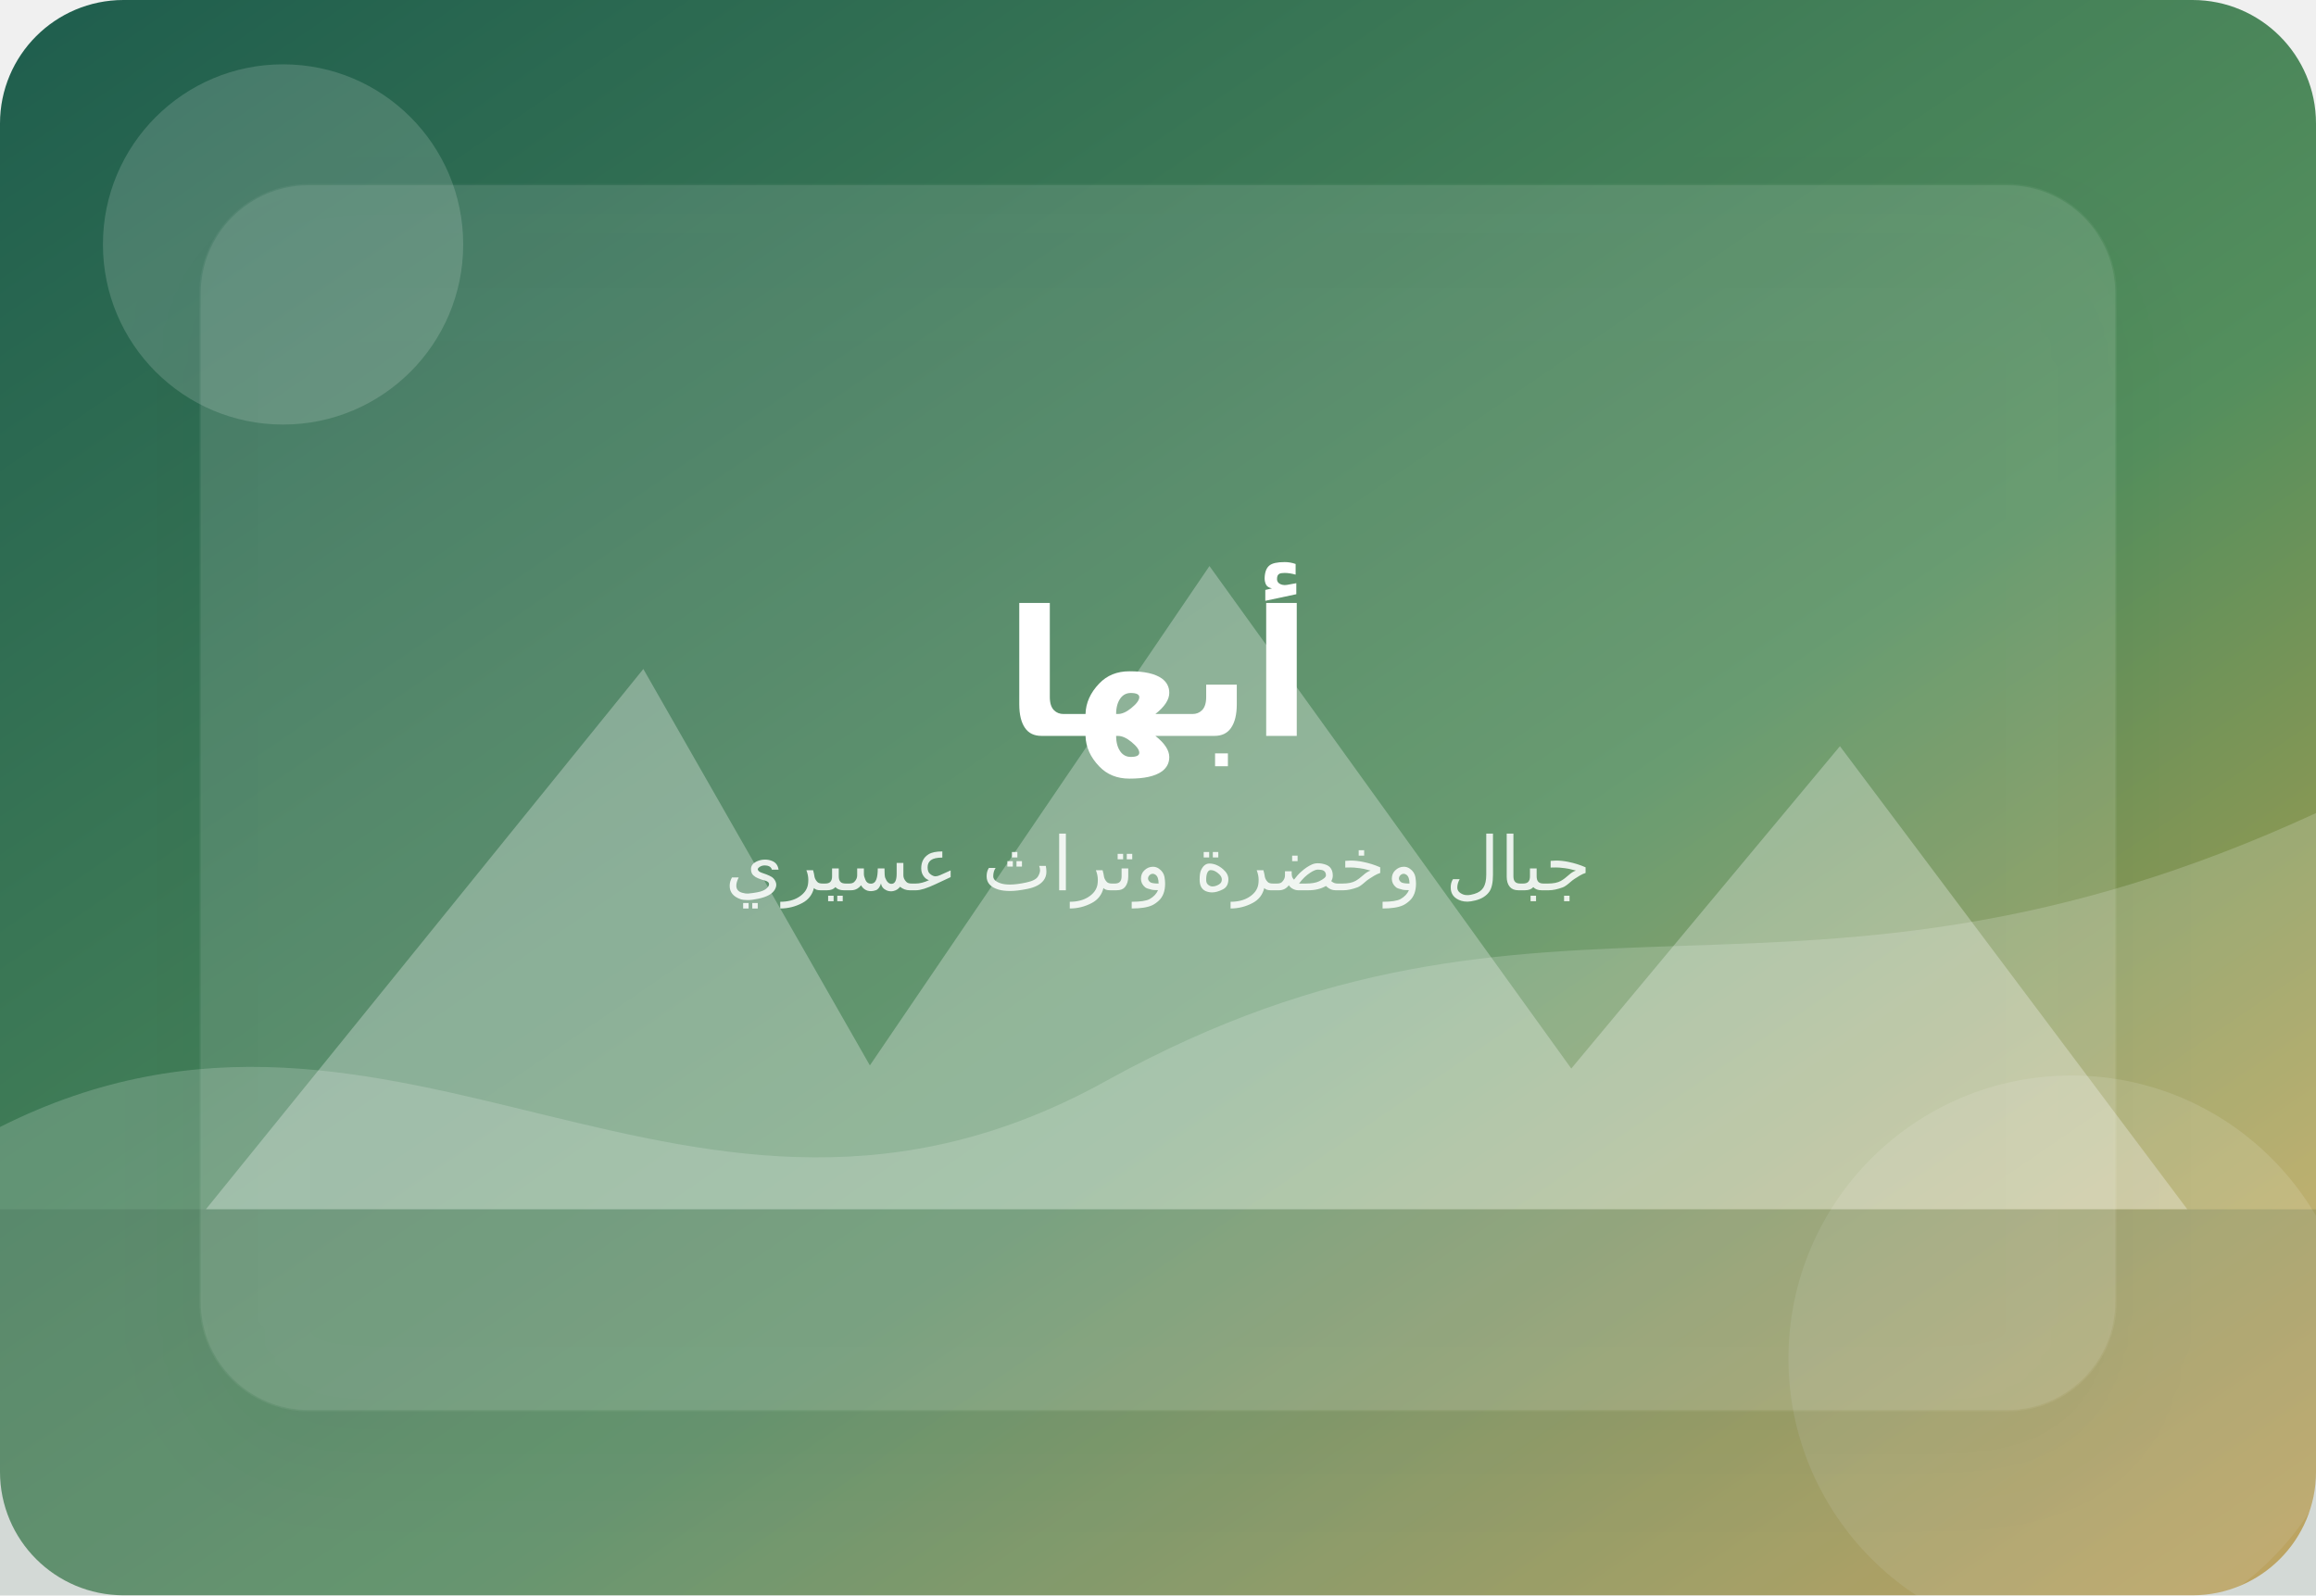
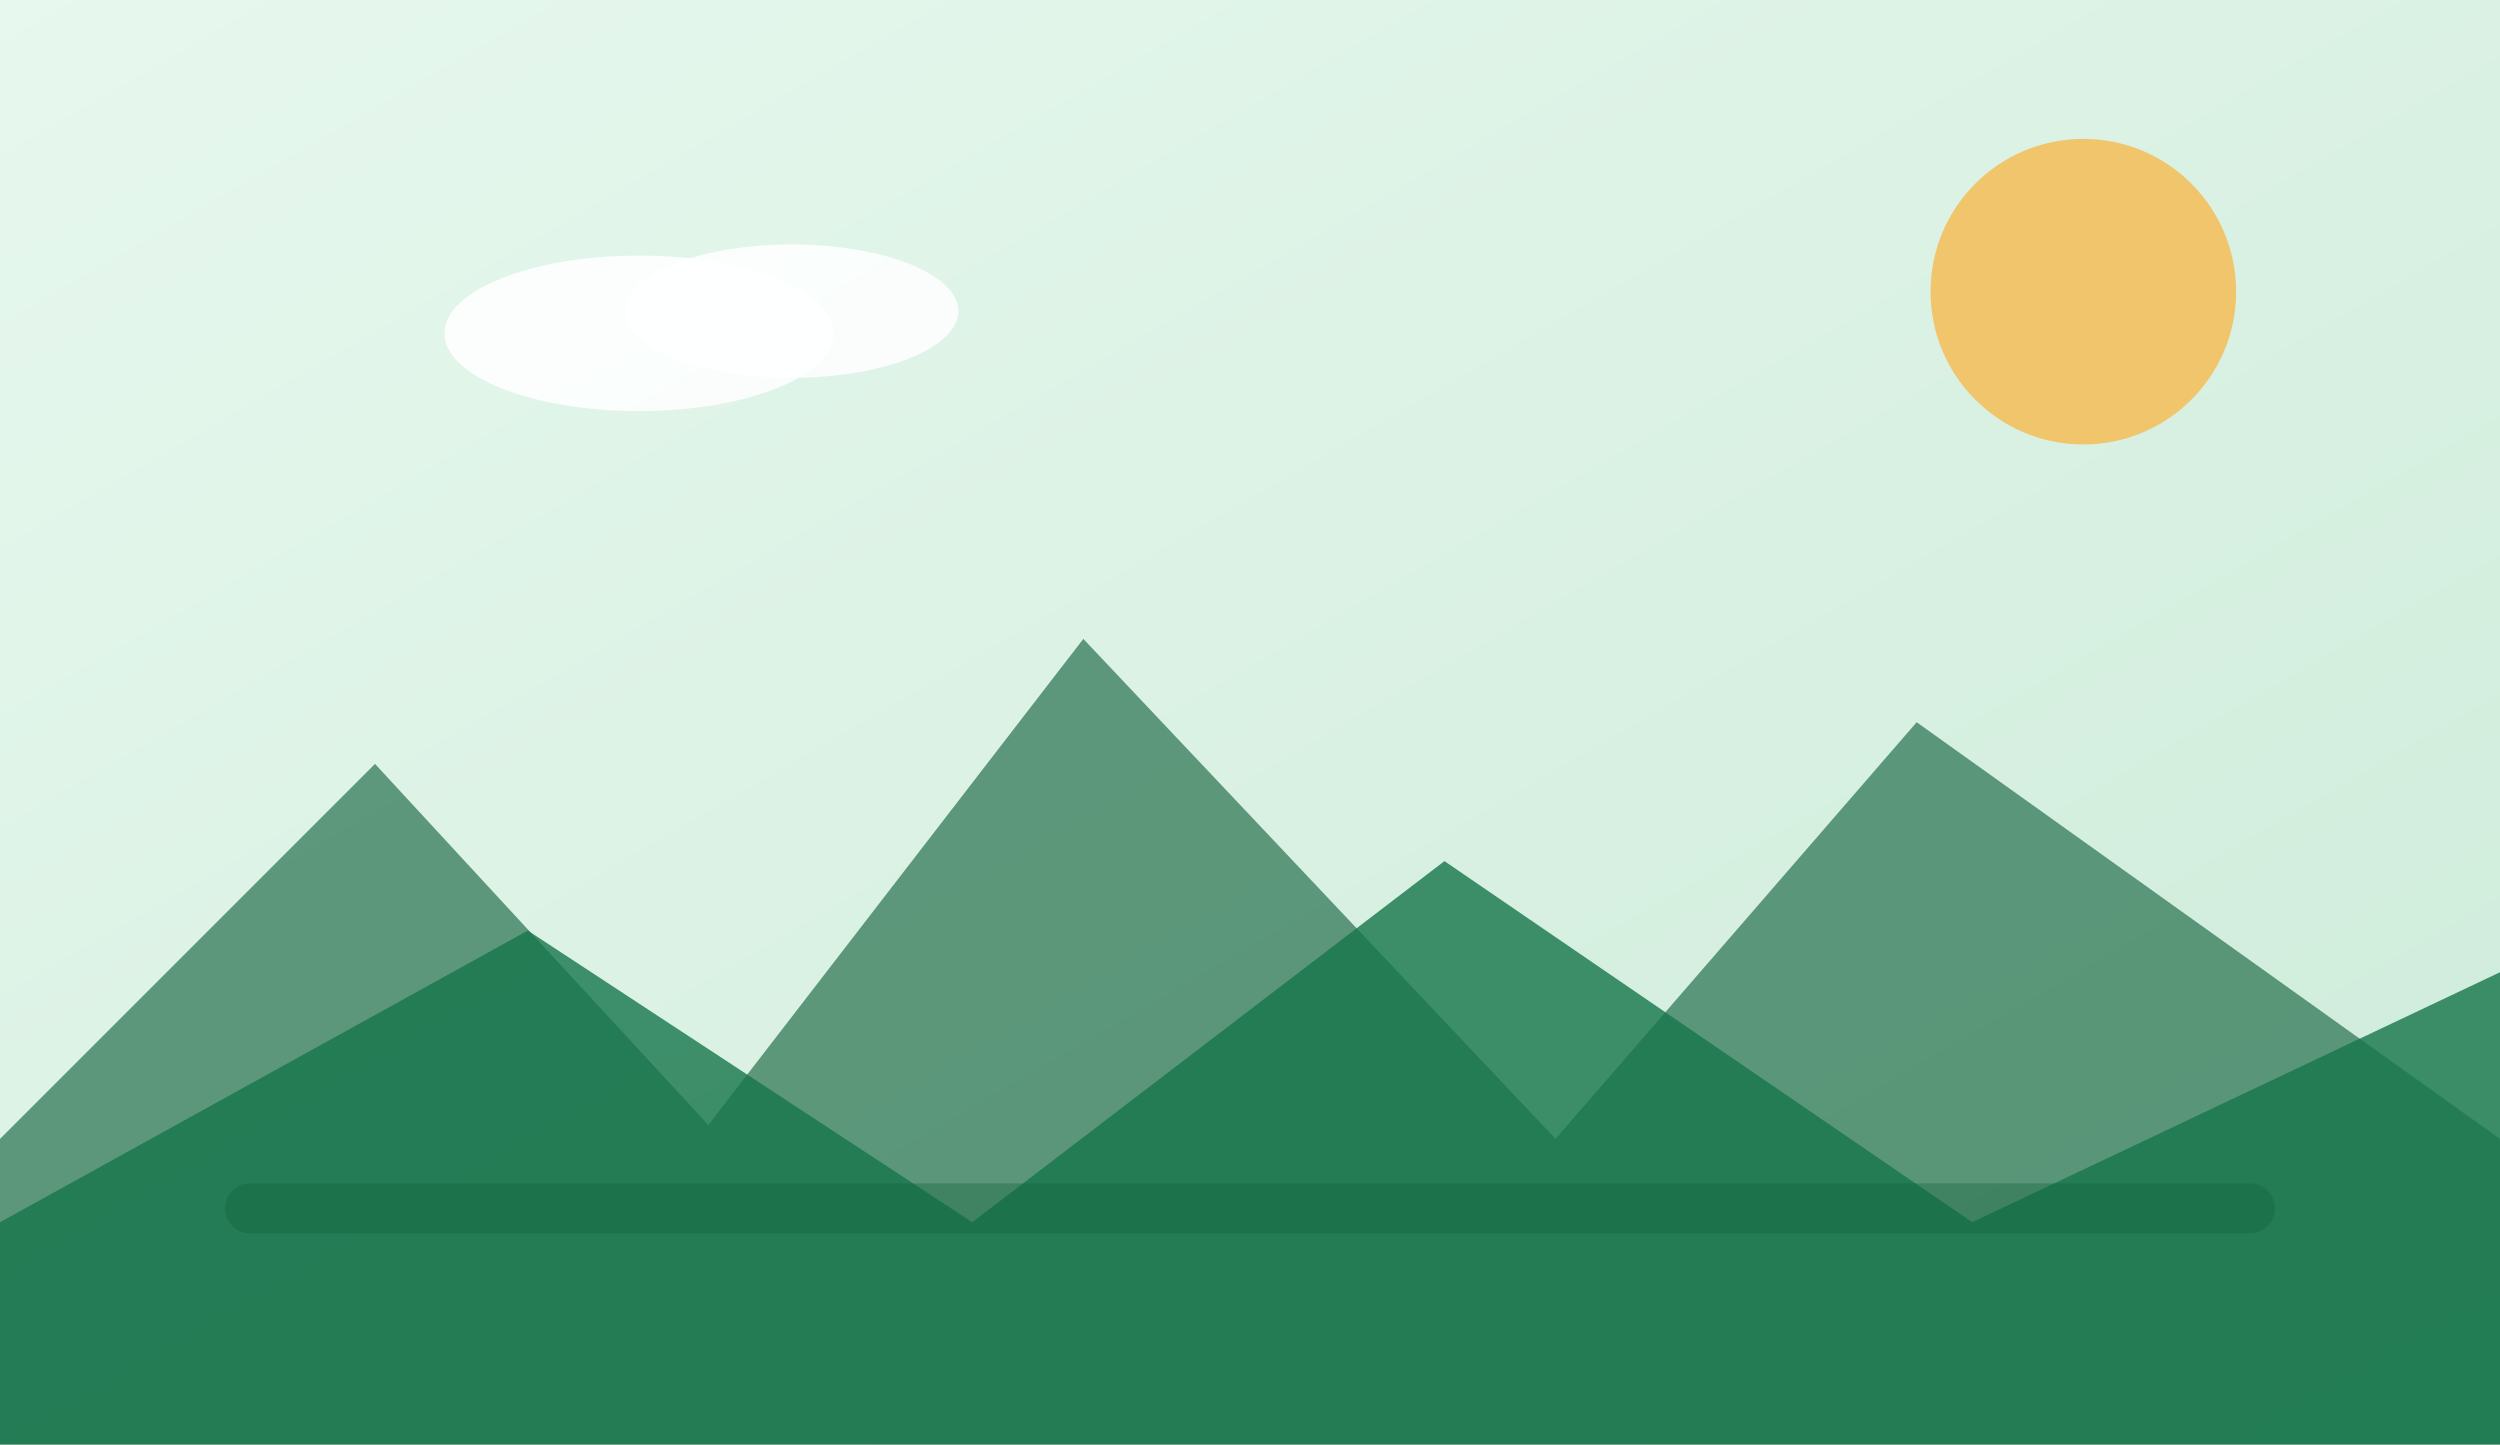
- <svg xmlns="http://www.w3.org/2000/svg" viewBox="0 0 900 620" role="img" aria-label="أبها">
+ <svg xmlns="http://www.w3.org/2000/svg" viewBox="0 0 900 520">
  <defs>
-     <linearGradient id="g" x1="0" y1="0" x2="1" y2="1">
-       <stop offset="0%" stop-color="#1e5d4d" />
-       <stop offset="60%" stop-color="#548f5d" />
-       <stop offset="100%" stop-color="#d7a448" />
+     <linearGradient id="g" x1="0" x2="1" y1="0" y2="1">
+       <stop stop-color="#e7f8ee" />
+       <stop offset="1" stop-color="#cdebd9" />
    </linearGradient>
-     <filter id="shadow" x="-20%" y="-20%" width="140%" height="140%">
-       <feDropShadow dx="0" dy="18" stdDeviation="22" flood-color="#000" flood-opacity=".22" />
-     </filter>
  </defs>
-   <rect width="900" height="620" rx="48" fill="url(#g)" />
-   <circle cx="110" cy="95" r="70" fill="#fff" opacity=".16" />
-   <circle cx="805" cy="528" r="110" fill="#fff" opacity=".12" />
-   <path d="M0 438 C155 360 268 510 430 420 C602 325 696 410 900 316 L900 620 L0 620 Z" fill="#fff" opacity=".18" />
-   <path d="M80 470 L250 260 L370 470 Z M300 470 L470 220 L650 470 Z M565 470 L715 290 L850 470 Z" fill="#fff" opacity=".3" />
-   <path d="M0 470 H900 V620 H0 Z" fill="#294b39" opacity=".16" />
-   <g filter="url(#shadow)">
-     <rect x="78" y="72" width="744" height="476" rx="42" fill="#ffffff" opacity=".12" stroke="#ffffff" stroke-opacity=".34" />
-   </g>
-   <text x="450" y="286" text-anchor="middle" direction="rtl" unicode-bidi="bidi-override" font-family="Tahoma, Arial, sans-serif" font-size="68" font-weight="900" fill="#fff">أبها</text>
-   <text x="450" y="346" text-anchor="middle" direction="rtl" unicode-bidi="bidi-override" font-family="Tahoma, Arial, sans-serif" font-size="29" fill="#fff" opacity=".86">جبال وخضرة وتراث عسيري</text>
+   <rect width="900" height="520" fill="url(#g)" />
+   <circle cx="750" cy="105" r="55" fill="#f0c56b" />
+   <ellipse cx="230" cy="120" rx="70" ry="28" fill="#fff" opacity=".85" />
+   <ellipse cx="285" cy="112" rx="60" ry="24" fill="#fff" opacity=".85" />
+   <path d="M0 410 L135 275 L255 405 L390 230 L560 410 L690 260 L900 410 L900 520 L0 520 Z" fill="#0f5f3a" opacity=".62" />
+   <path d="M0 440 L190 335 L350 440 L520 310 L710 440 L900 350 L900 520 L0 520 Z" fill="#15764b" opacity=".8" />
+   <path d="M90 435 H810" stroke="#0f5f3a" stroke-width="18" stroke-linecap="round" opacity=".35" />
</svg>
